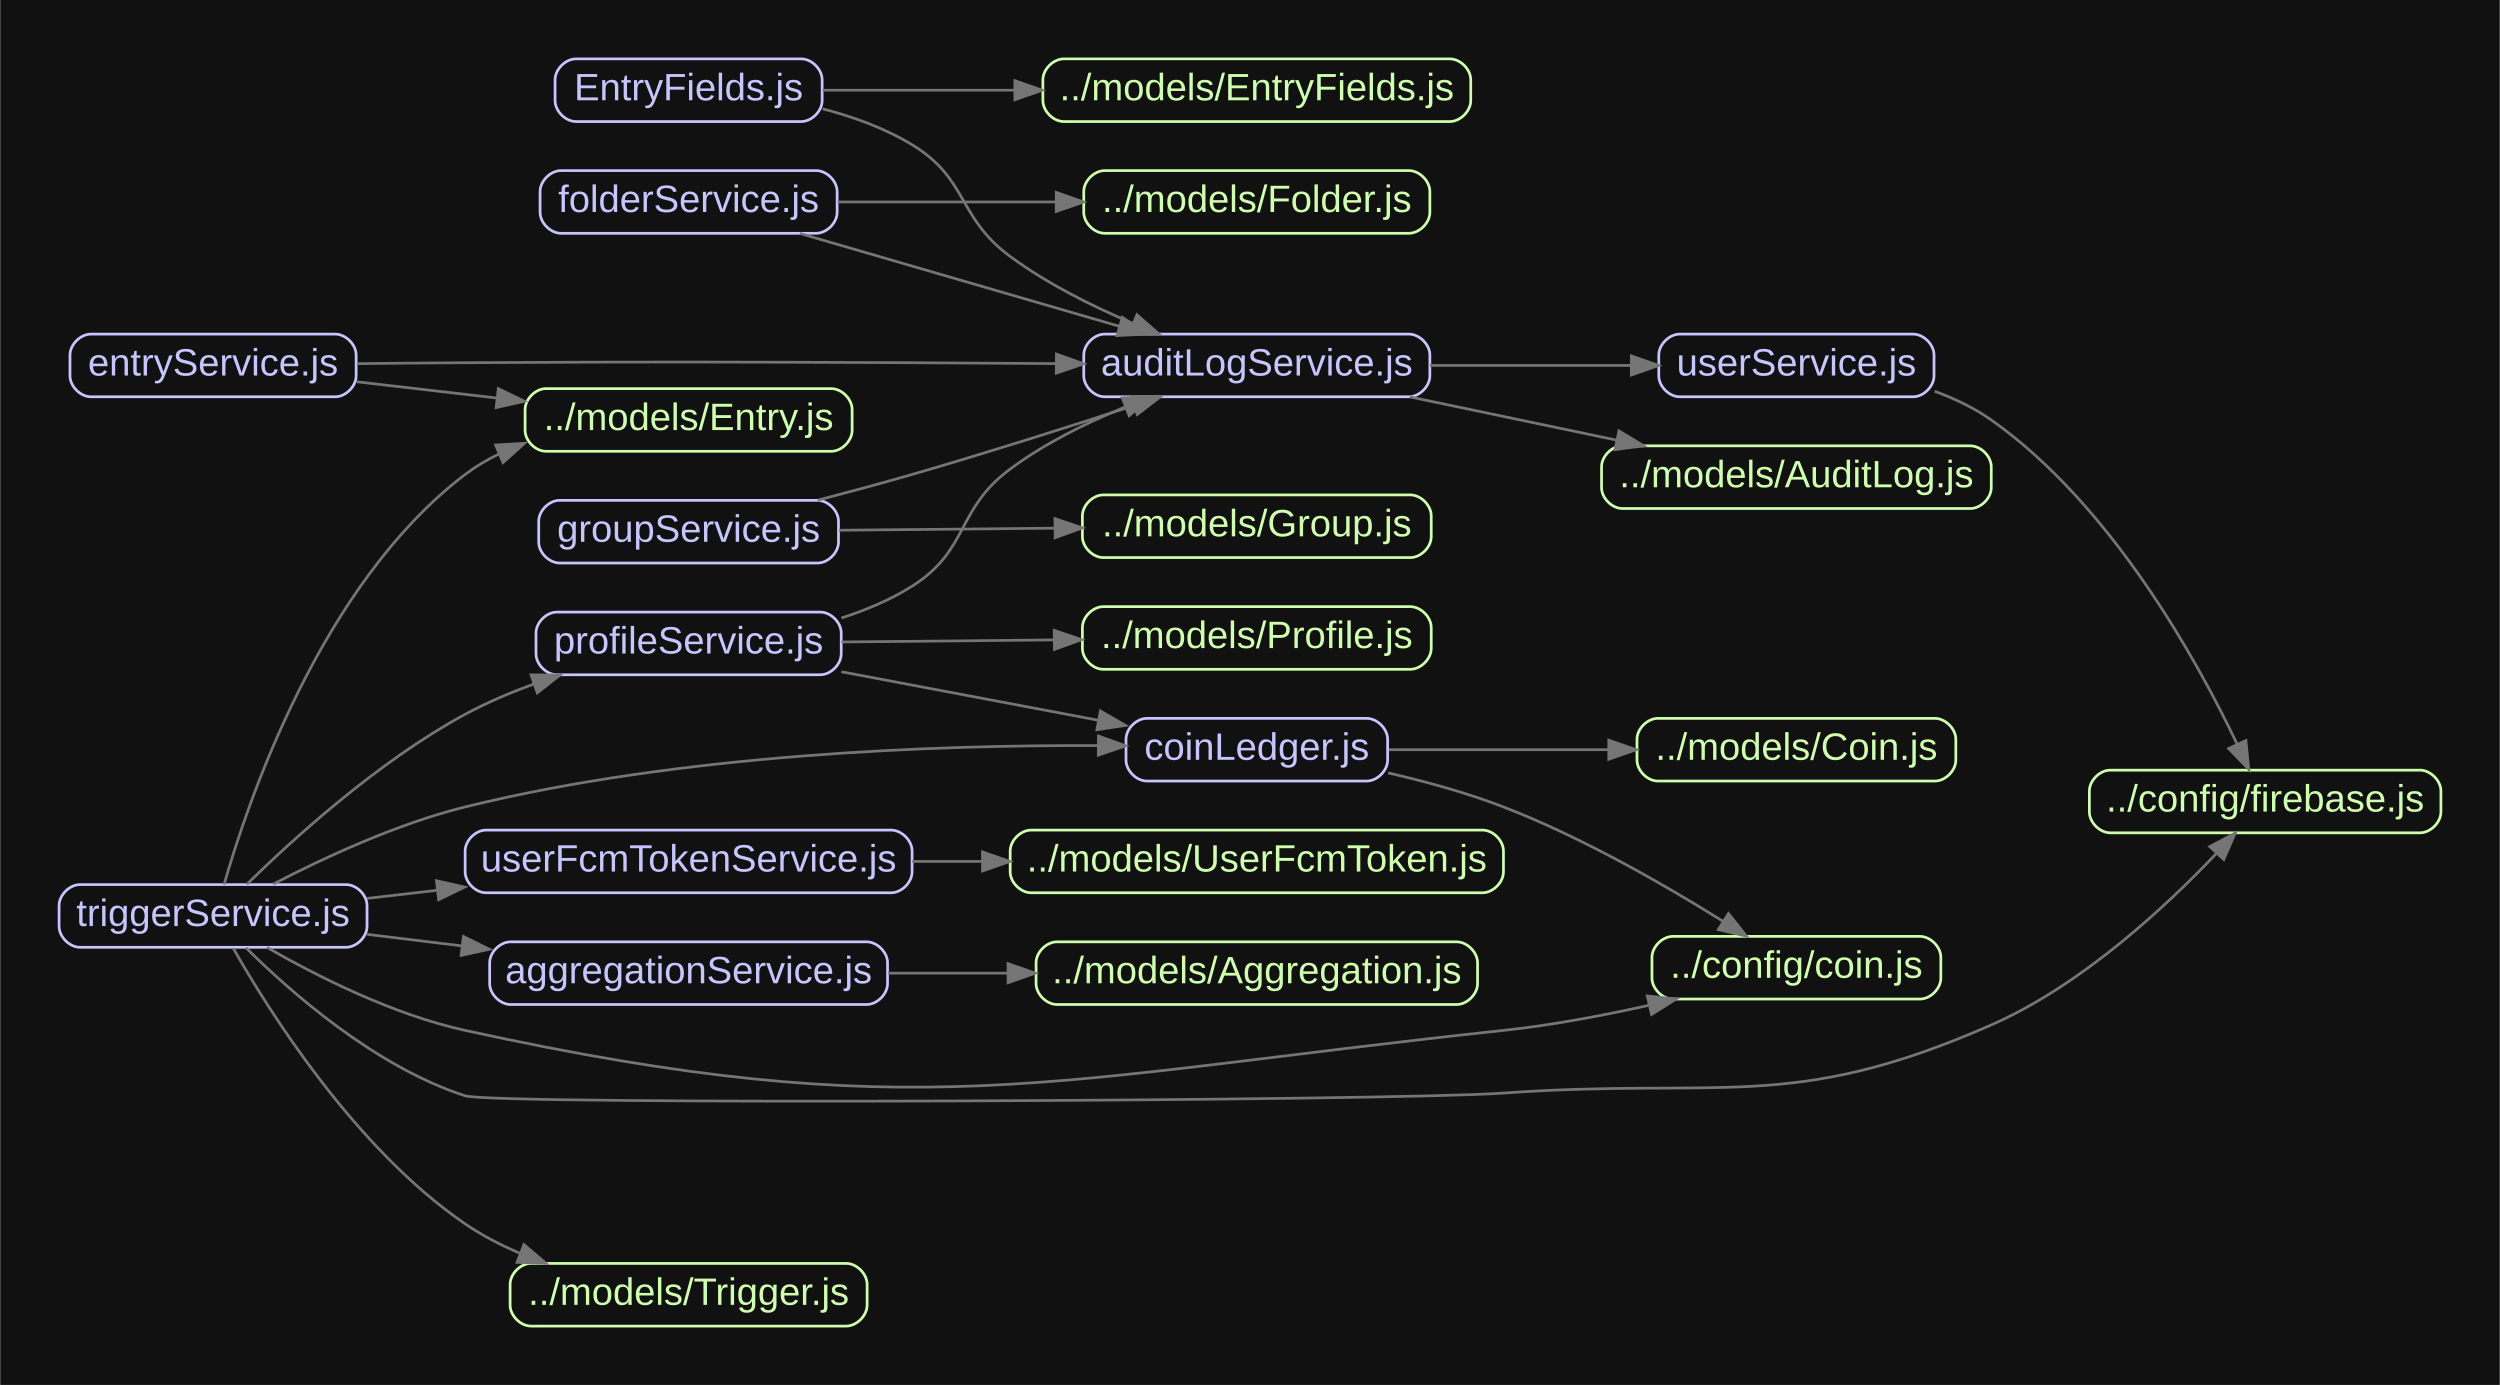
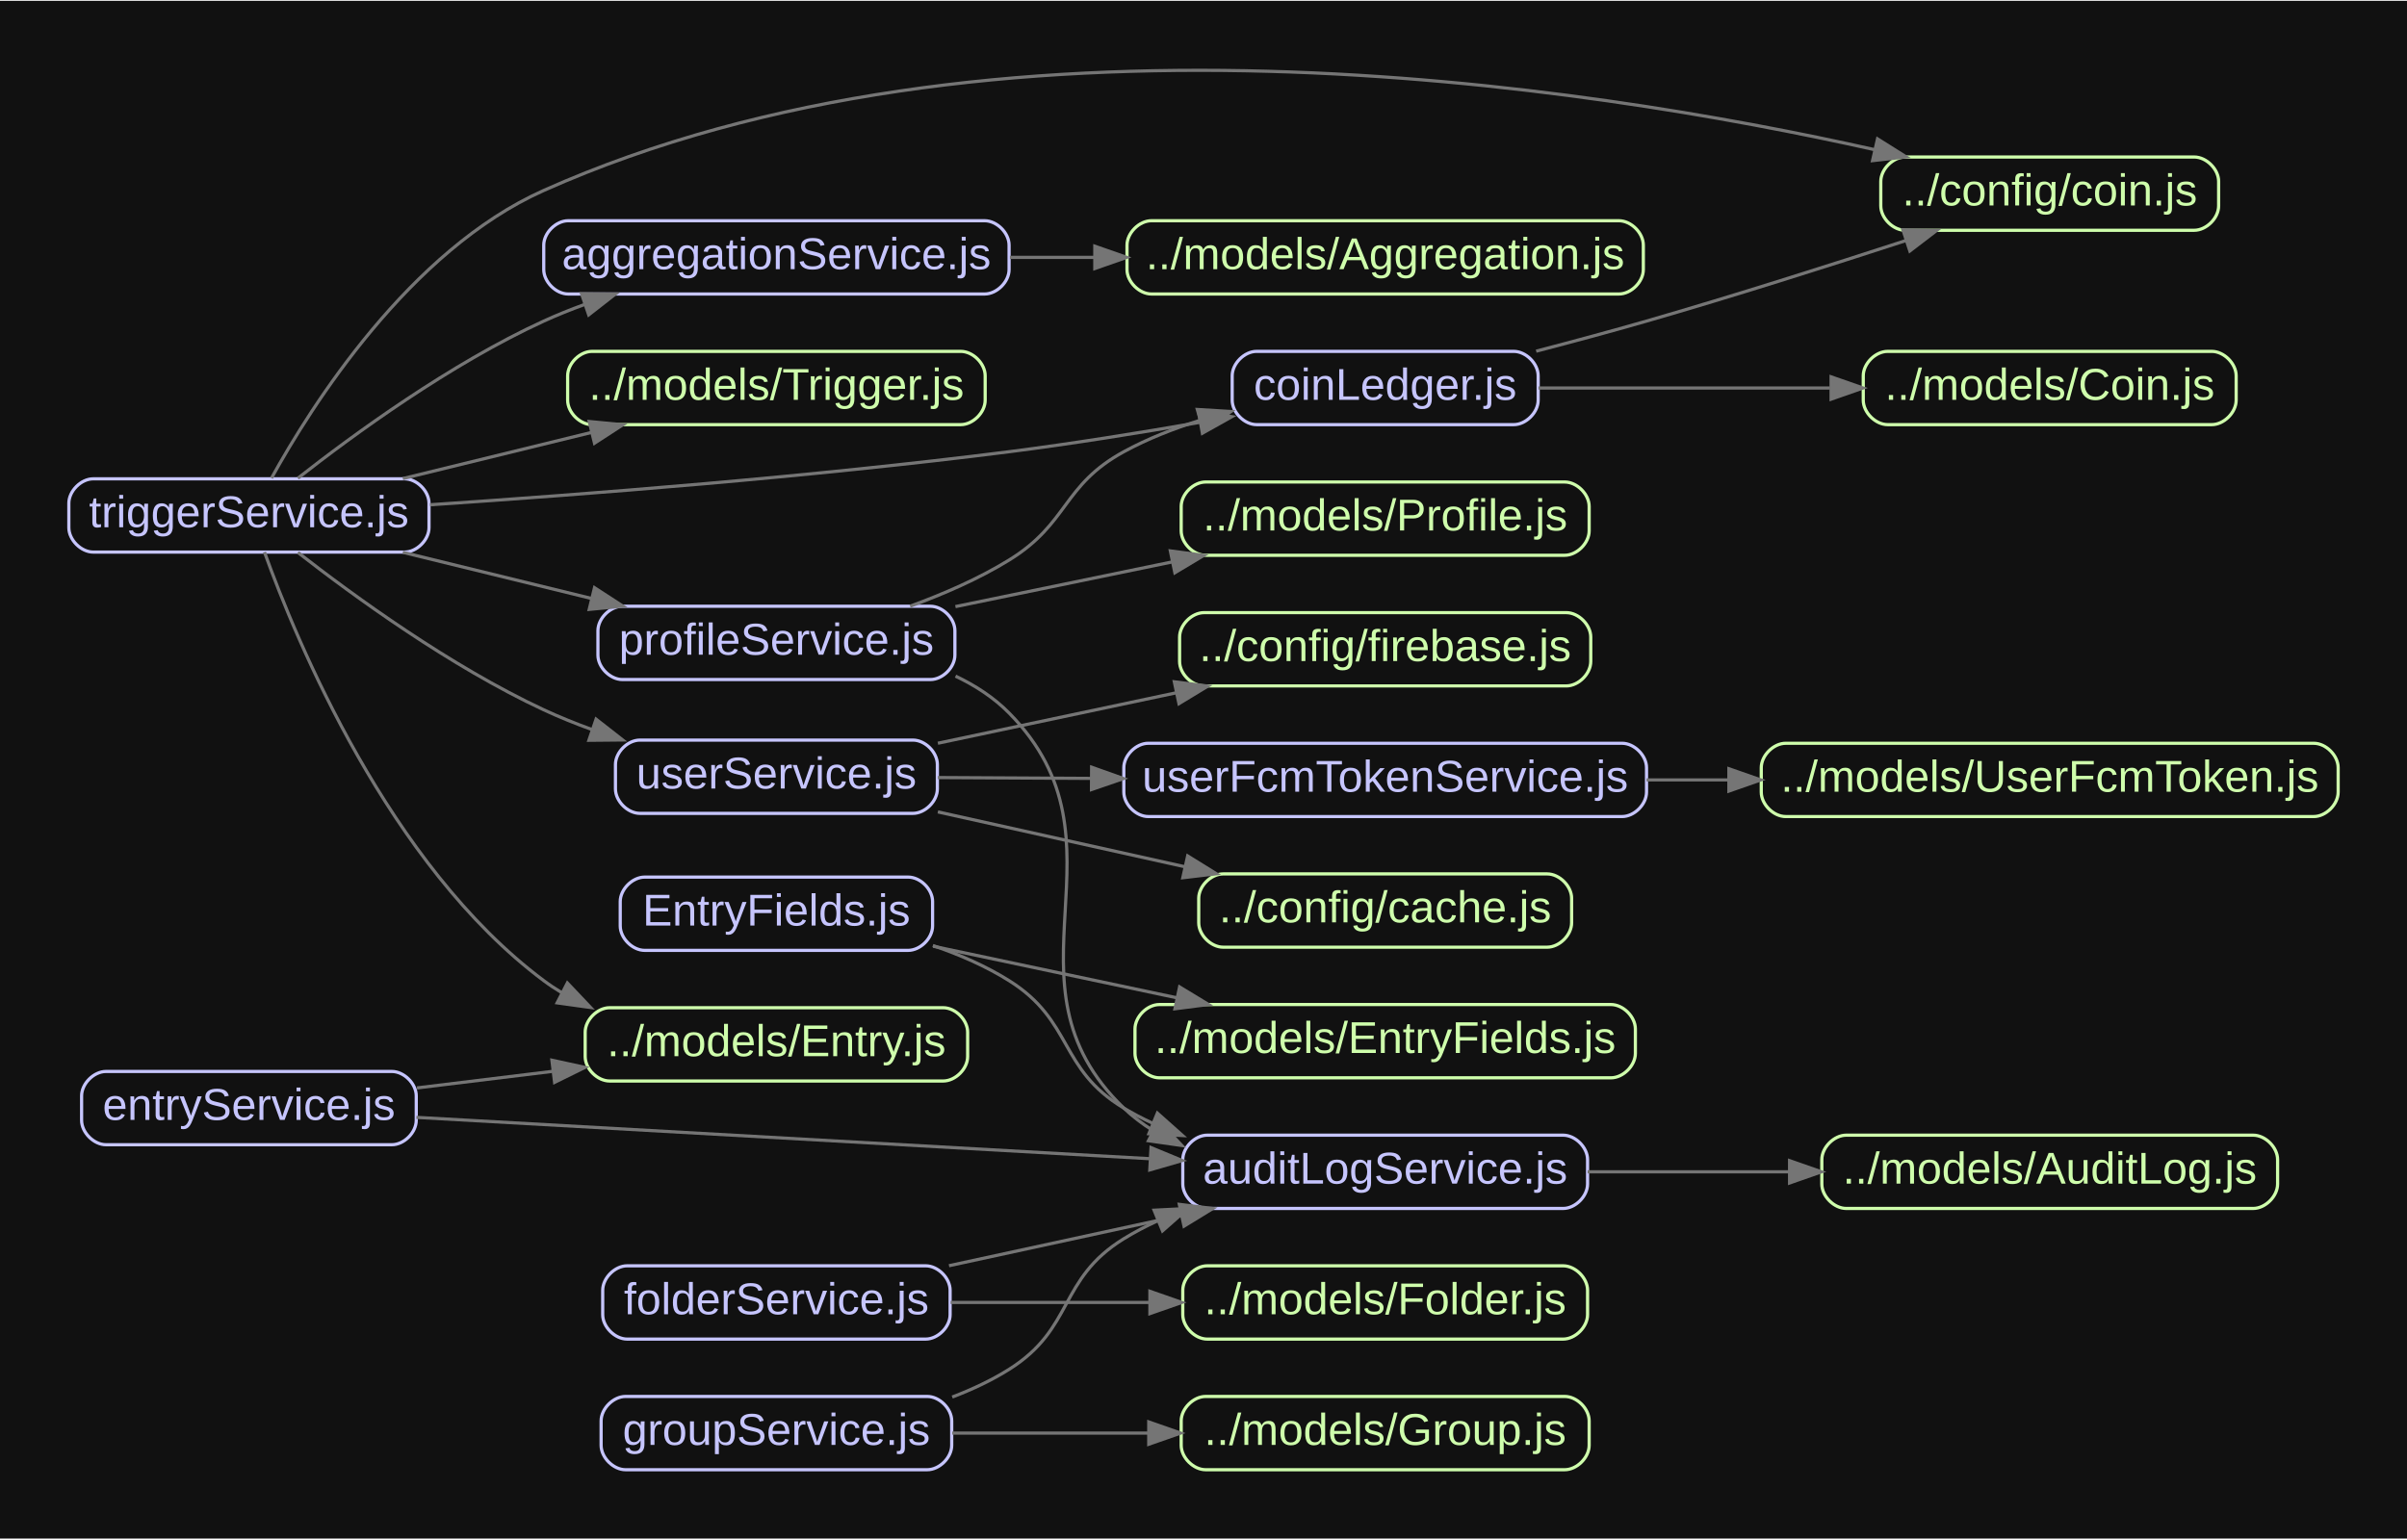
- <svg xmlns="http://www.w3.org/2000/svg" width="917pt" height="508pt" viewBox="0.00 0.00 917.20 508.20">
-   <g id="graph0" class="graph" transform="scale(1 1) rotate(0) translate(21.6 486.6)">
-     <polygon fill="#111111" stroke="transparent" points="-21.6,21.6 -21.6,-486.6 895.6,-486.6 895.6,21.6 -21.6,21.6" />
+ <svg xmlns="http://www.w3.org/2000/svg" width="755pt" height="483pt" viewBox="0.00 0.00 755.20 482.62">
+   <g id="graph0" class="graph" transform="scale(1 1) rotate(0) translate(21.6 461.02)">
+     <polygon fill="#111111" stroke="transparent" points="-21.6,21.6 -21.6,-461.02 733.6,-461.02 733.6,21.6 -21.6,21.6" />
    <g id="node1" class="node">
-       <path fill="none" stroke="#cfffac" d="M682.83,-143C682.83,-143 592.17,-143 592.17,-143 588.33,-143 584.5,-139.17 584.5,-135.33 584.5,-135.33 584.5,-127.67 584.5,-127.67 584.5,-123.83 588.33,-120 592.17,-120 592.17,-120 682.83,-120 682.83,-120 686.67,-120 690.5,-123.83 690.5,-127.67 690.5,-127.67 690.5,-135.33 690.5,-135.33 690.5,-139.17 686.67,-143 682.83,-143" />
-       <text text-anchor="middle" x="637.5" y="-127.8" font-family="Arial" font-size="14.00" fill="#cfffac">../config/coin.js</text>
+       <path fill="none" stroke="#cfffac" d="M463.83,-187C463.83,-187 362.17,-187 362.17,-187 358.33,-187 354.5,-183.17 354.5,-179.33 354.5,-179.33 354.5,-171.67 354.5,-171.67 354.5,-167.83 358.33,-164 362.17,-164 362.17,-164 463.83,-164 463.83,-164 467.67,-164 471.5,-167.83 471.5,-171.67 471.5,-171.67 471.5,-179.33 471.5,-179.33 471.5,-183.17 467.67,-187 463.83,-187" />
+       <text text-anchor="middle" x="413" y="-171.8" font-family="Arial" font-size="14.00" fill="#cfffac">../config/cache.js</text>
    </g>
    <g id="node2" class="node">
-       <path fill="none" stroke="#cfffac" d="M866.33,-204C866.33,-204 752.67,-204 752.67,-204 748.83,-204 745,-200.17 745,-196.33 745,-196.33 745,-188.67 745,-188.67 745,-184.83 748.83,-181 752.67,-181 752.67,-181 866.33,-181 866.33,-181 870.17,-181 874,-184.83 874,-188.67 874,-188.67 874,-196.33 874,-196.33 874,-200.17 870.17,-204 866.33,-204" />
-       <text text-anchor="middle" x="809.5" y="-188.8" font-family="Arial" font-size="14.00" fill="#cfffac">../config/firebase.js</text>
+       <path fill="none" stroke="#cfffac" d="M666.83,-412C666.83,-412 576.17,-412 576.17,-412 572.33,-412 568.5,-408.17 568.5,-404.33 568.5,-404.33 568.5,-396.67 568.5,-396.67 568.5,-392.83 572.33,-389 576.17,-389 576.17,-389 666.83,-389 666.83,-389 670.67,-389 674.5,-392.83 674.5,-396.67 674.5,-396.67 674.5,-404.33 674.5,-404.33 674.5,-408.17 670.67,-412 666.83,-412" />
+       <text text-anchor="middle" x="621.5" y="-396.8" font-family="Arial" font-size="14.00" fill="#cfffac">../config/coin.js</text>
    </g>
    <g id="node3" class="node">
-       <path fill="none" stroke="#cfffac" d="M512.83,-141C512.83,-141 366.17,-141 366.17,-141 362.33,-141 358.5,-137.17 358.5,-133.33 358.5,-133.33 358.5,-125.67 358.5,-125.67 358.5,-121.83 362.33,-118 366.17,-118 366.17,-118 512.83,-118 512.83,-118 516.67,-118 520.5,-121.83 520.5,-125.67 520.5,-125.67 520.5,-133.33 520.5,-133.33 520.5,-137.17 516.67,-141 512.83,-141" />
-       <text text-anchor="middle" x="439.5" y="-125.8" font-family="Arial" font-size="14.00" fill="#cfffac">../models/Aggregation.js</text>
+       <path fill="none" stroke="#cfffac" d="M469.83,-269C469.83,-269 356.17,-269 356.17,-269 352.33,-269 348.5,-265.17 348.5,-261.33 348.5,-261.33 348.5,-253.67 348.5,-253.67 348.5,-249.83 352.33,-246 356.17,-246 356.17,-246 469.83,-246 469.83,-246 473.67,-246 477.5,-249.83 477.5,-253.67 477.5,-253.67 477.5,-261.33 477.5,-261.33 477.5,-265.17 473.67,-269 469.83,-269" />
+       <text text-anchor="middle" x="413" y="-253.8" font-family="Arial" font-size="14.00" fill="#cfffac">../config/firebase.js</text>
    </g>
    <g id="node4" class="node">
-       <path fill="none" stroke="#cfffac" d="M701.33,-323C701.33,-323 573.67,-323 573.67,-323 569.83,-323 566,-319.17 566,-315.33 566,-315.33 566,-307.67 566,-307.67 566,-303.83 569.83,-300 573.67,-300 573.67,-300 701.33,-300 701.33,-300 705.17,-300 709,-303.83 709,-307.67 709,-307.67 709,-315.33 709,-315.33 709,-319.17 705.17,-323 701.33,-323" />
-       <text text-anchor="middle" x="637.5" y="-307.8" font-family="Arial" font-size="14.00" fill="#cfffac">../models/AuditLog.js</text>
+       <path fill="none" stroke="#cfffac" d="M486.33,-392C486.33,-392 339.67,-392 339.67,-392 335.83,-392 332,-388.17 332,-384.33 332,-384.33 332,-376.67 332,-376.67 332,-372.83 335.83,-369 339.67,-369 339.67,-369 486.33,-369 486.33,-369 490.17,-369 494,-372.83 494,-376.67 494,-376.67 494,-384.33 494,-384.33 494,-388.17 490.17,-392 486.33,-392" />
+       <text text-anchor="middle" x="413" y="-376.8" font-family="Arial" font-size="14.00" fill="#cfffac">../models/Aggregation.js</text>
    </g>
    <g id="node5" class="node">
-       <path fill="none" stroke="#cfffac" d="M688.33,-223C688.33,-223 586.67,-223 586.67,-223 582.83,-223 579,-219.17 579,-215.33 579,-215.33 579,-207.67 579,-207.67 579,-203.83 582.83,-200 586.67,-200 586.67,-200 688.33,-200 688.33,-200 692.17,-200 696,-203.83 696,-207.67 696,-207.67 696,-215.33 696,-215.33 696,-219.17 692.17,-223 688.33,-223" />
-       <text text-anchor="middle" x="637.5" y="-207.8" font-family="Arial" font-size="14.00" fill="#cfffac">../models/Coin.js</text>
+       <path fill="none" stroke="#cfffac" d="M685.33,-105C685.33,-105 557.67,-105 557.67,-105 553.83,-105 550,-101.17 550,-97.33 550,-97.33 550,-89.67 550,-89.67 550,-85.83 553.83,-82 557.67,-82 557.67,-82 685.33,-82 685.33,-82 689.17,-82 693,-85.83 693,-89.67 693,-89.67 693,-97.33 693,-97.33 693,-101.17 689.17,-105 685.33,-105" />
+       <text text-anchor="middle" x="621.5" y="-89.8" font-family="Arial" font-size="14.00" fill="#cfffac">../models/AuditLog.js</text>
    </g>
    <g id="node6" class="node">
-       <path fill="none" stroke="#cfffac" d="M283.33,-344C283.33,-344 178.67,-344 178.67,-344 174.83,-344 171,-340.17 171,-336.33 171,-336.33 171,-328.67 171,-328.67 171,-324.83 174.83,-321 178.67,-321 178.67,-321 283.33,-321 283.33,-321 287.17,-321 291,-324.83 291,-328.67 291,-328.67 291,-336.33 291,-336.33 291,-340.17 287.17,-344 283.33,-344" />
-       <text text-anchor="middle" x="231" y="-328.8" font-family="Arial" font-size="14.00" fill="#cfffac">../models/Entry.js</text>
+       <path fill="none" stroke="#cfffac" d="M672.33,-351C672.33,-351 570.67,-351 570.67,-351 566.83,-351 563,-347.17 563,-343.33 563,-343.33 563,-335.67 563,-335.67 563,-331.83 566.83,-328 570.67,-328 570.67,-328 672.33,-328 672.33,-328 676.17,-328 680,-331.83 680,-335.67 680,-335.67 680,-343.33 680,-343.33 680,-347.17 676.17,-351 672.33,-351" />
+       <text text-anchor="middle" x="621.5" y="-335.8" font-family="Arial" font-size="14.00" fill="#cfffac">../models/Coin.js</text>
    </g>
    <g id="node7" class="node">
-       <path fill="none" stroke="#cfffac" d="M510.33,-465C510.33,-465 368.67,-465 368.67,-465 364.83,-465 361,-461.17 361,-457.33 361,-457.33 361,-449.67 361,-449.67 361,-445.83 364.83,-442 368.67,-442 368.67,-442 510.33,-442 510.33,-442 514.17,-442 518,-445.83 518,-449.67 518,-449.67 518,-457.33 518,-457.33 518,-461.17 514.17,-465 510.33,-465" />
-       <text text-anchor="middle" x="439.5" y="-449.8" font-family="Arial" font-size="14.00" fill="#cfffac">../models/EntryFields.js</text>
+       <path fill="none" stroke="#cfffac" d="M274.33,-145C274.33,-145 169.67,-145 169.67,-145 165.83,-145 162,-141.17 162,-137.33 162,-137.33 162,-129.67 162,-129.67 162,-125.83 165.83,-122 169.67,-122 169.67,-122 274.33,-122 274.33,-122 278.17,-122 282,-125.83 282,-129.67 282,-129.67 282,-137.33 282,-137.33 282,-141.17 278.17,-145 274.33,-145" />
+       <text text-anchor="middle" x="222" y="-129.8" font-family="Arial" font-size="14.00" fill="#cfffac">../models/Entry.js</text>
    </g>
    <g id="node8" class="node">
-       <path fill="none" stroke="#cfffac" d="M495.33,-424C495.33,-424 383.67,-424 383.67,-424 379.83,-424 376,-420.17 376,-416.33 376,-416.33 376,-408.67 376,-408.67 376,-404.83 379.83,-401 383.67,-401 383.67,-401 495.33,-401 495.33,-401 499.17,-401 503,-404.83 503,-408.67 503,-408.67 503,-416.33 503,-416.33 503,-420.17 499.17,-424 495.33,-424" />
-       <text text-anchor="middle" x="439.5" y="-408.8" font-family="Arial" font-size="14.00" fill="#cfffac">../models/Folder.js</text>
+       <path fill="none" stroke="#cfffac" d="M483.83,-146C483.83,-146 342.17,-146 342.17,-146 338.33,-146 334.5,-142.17 334.5,-138.33 334.5,-138.33 334.5,-130.67 334.5,-130.67 334.5,-126.83 338.33,-123 342.17,-123 342.17,-123 483.83,-123 483.83,-123 487.67,-123 491.5,-126.83 491.5,-130.67 491.5,-130.67 491.5,-138.33 491.5,-138.33 491.5,-142.17 487.67,-146 483.83,-146" />
+       <text text-anchor="middle" x="413" y="-130.8" font-family="Arial" font-size="14.00" fill="#cfffac">../models/EntryFields.js</text>
    </g>
    <g id="node9" class="node">
-       <path fill="none" stroke="#cfffac" d="M495.83,-305C495.83,-305 383.17,-305 383.17,-305 379.33,-305 375.5,-301.17 375.5,-297.33 375.5,-297.33 375.5,-289.67 375.5,-289.67 375.5,-285.83 379.33,-282 383.17,-282 383.17,-282 495.83,-282 495.83,-282 499.67,-282 503.5,-285.83 503.5,-289.67 503.5,-289.67 503.5,-297.33 503.5,-297.33 503.5,-301.17 499.67,-305 495.83,-305" />
-       <text text-anchor="middle" x="439.5" y="-289.8" font-family="Arial" font-size="14.00" fill="#cfffac">../models/Group.js</text>
+       <path fill="none" stroke="#cfffac" d="M468.83,-64C468.83,-64 357.17,-64 357.17,-64 353.33,-64 349.5,-60.17 349.5,-56.33 349.5,-56.33 349.5,-48.67 349.5,-48.67 349.5,-44.83 353.33,-41 357.17,-41 357.17,-41 468.83,-41 468.83,-41 472.67,-41 476.5,-44.83 476.5,-48.67 476.5,-48.67 476.5,-56.33 476.5,-56.33 476.5,-60.17 472.67,-64 468.83,-64" />
+       <text text-anchor="middle" x="413" y="-48.8" font-family="Arial" font-size="14.00" fill="#cfffac">../models/Folder.js</text>
    </g>
    <g id="node10" class="node">
-       <path fill="none" stroke="#cfffac" d="M495.83,-264C495.83,-264 383.17,-264 383.17,-264 379.33,-264 375.5,-260.17 375.5,-256.33 375.5,-256.33 375.5,-248.67 375.5,-248.67 375.5,-244.83 379.33,-241 383.17,-241 383.17,-241 495.83,-241 495.83,-241 499.67,-241 503.5,-244.83 503.5,-248.67 503.5,-248.67 503.5,-256.33 503.5,-256.33 503.5,-260.17 499.67,-264 495.83,-264" />
-       <text text-anchor="middle" x="439.5" y="-248.8" font-family="Arial" font-size="14.00" fill="#cfffac">../models/Profile.js</text>
+       <path fill="none" stroke="#cfffac" d="M469.33,-23C469.33,-23 356.67,-23 356.67,-23 352.83,-23 349,-19.17 349,-15.33 349,-15.33 349,-7.67 349,-7.67 349,-3.83 352.83,0 356.67,0 356.67,0 469.33,0 469.33,0 473.17,0 477,-3.83 477,-7.67 477,-7.67 477,-15.33 477,-15.33 477,-19.17 473.17,-23 469.33,-23" />
+       <text text-anchor="middle" x="413" y="-7.8" font-family="Arial" font-size="14.00" fill="#cfffac">../models/Group.js</text>
    </g>
    <g id="node11" class="node">
-       <path fill="none" stroke="#cfffac" d="M288.83,-23C288.83,-23 173.17,-23 173.17,-23 169.33,-23 165.5,-19.17 165.5,-15.33 165.5,-15.33 165.5,-7.67 165.5,-7.67 165.5,-3.83 169.33,0 173.17,0 173.17,0 288.83,0 288.83,0 292.67,0 296.5,-3.83 296.5,-7.67 296.5,-7.67 296.5,-15.33 296.5,-15.33 296.5,-19.17 292.67,-23 288.83,-23" />
-       <text text-anchor="middle" x="231" y="-7.8" font-family="Arial" font-size="14.00" fill="#cfffac">../models/Trigger.js</text>
+       <path fill="none" stroke="#cfffac" d="M469.33,-310C469.33,-310 356.67,-310 356.67,-310 352.83,-310 349,-306.17 349,-302.33 349,-302.33 349,-294.67 349,-294.67 349,-290.83 352.83,-287 356.67,-287 356.67,-287 469.33,-287 469.33,-287 473.17,-287 477,-290.83 477,-294.67 477,-294.67 477,-302.33 477,-302.33 477,-306.17 473.17,-310 469.33,-310" />
+       <text text-anchor="middle" x="413" y="-294.8" font-family="Arial" font-size="14.00" fill="#cfffac">../models/Profile.js</text>
    </g>
    <g id="node12" class="node">
-       <path fill="none" stroke="#cfffac" d="M522.33,-182C522.33,-182 356.67,-182 356.67,-182 352.83,-182 349,-178.17 349,-174.33 349,-174.33 349,-166.67 349,-166.67 349,-162.83 352.83,-159 356.67,-159 356.67,-159 522.33,-159 522.33,-159 526.17,-159 530,-162.83 530,-166.67 530,-166.67 530,-174.33 530,-174.33 530,-178.17 526.17,-182 522.33,-182" />
-       <text text-anchor="middle" x="439.5" y="-166.8" font-family="Arial" font-size="14.00" fill="#cfffac">../models/UserFcmToken.js</text>
+       <path fill="none" stroke="#cfffac" d="M279.83,-351C279.83,-351 164.17,-351 164.17,-351 160.33,-351 156.5,-347.17 156.5,-343.33 156.5,-343.33 156.5,-335.67 156.5,-335.67 156.5,-331.83 160.33,-328 164.17,-328 164.17,-328 279.83,-328 279.83,-328 283.67,-328 287.5,-331.83 287.5,-335.67 287.5,-335.67 287.5,-343.33 287.5,-343.33 287.5,-347.17 283.67,-351 279.83,-351" />
+       <text text-anchor="middle" x="222" y="-335.8" font-family="Arial" font-size="14.00" fill="#cfffac">../models/Trigger.js</text>
    </g>
    <g id="node13" class="node">
-       <path fill="none" stroke="#c6c5fe" d="M272.33,-465C272.33,-465 189.67,-465 189.67,-465 185.83,-465 182,-461.17 182,-457.33 182,-457.33 182,-449.67 182,-449.67 182,-445.83 185.83,-442 189.67,-442 189.67,-442 272.33,-442 272.33,-442 276.17,-442 280,-445.83 280,-449.67 280,-449.67 280,-457.33 280,-457.33 280,-461.17 276.17,-465 272.33,-465" />
-       <text text-anchor="middle" x="231" y="-449.8" font-family="Arial" font-size="14.00" fill="#c6c5fe">EntryFields.js</text>
+       <path fill="none" stroke="#cfffac" d="M704.33,-228C704.33,-228 538.67,-228 538.67,-228 534.83,-228 531,-224.17 531,-220.33 531,-220.33 531,-212.67 531,-212.67 531,-208.83 534.83,-205 538.67,-205 538.67,-205 704.33,-205 704.33,-205 708.17,-205 712,-208.83 712,-212.67 712,-212.67 712,-220.33 712,-220.33 712,-224.17 708.17,-228 704.33,-228" />
+       <text text-anchor="middle" x="621.5" y="-212.8" font-family="Arial" font-size="14.00" fill="#cfffac">../models/UserFcmToken.js</text>
+     </g>
+     <g id="node14" class="node">
+       <path fill="none" stroke="#c6c5fe" d="M263.33,-186C263.33,-186 180.67,-186 180.67,-186 176.83,-186 173,-182.17 173,-178.33 173,-178.33 173,-170.67 173,-170.67 173,-166.83 176.83,-163 180.67,-163 180.67,-163 263.33,-163 263.33,-163 267.17,-163 271,-166.83 271,-170.67 271,-170.67 271,-178.33 271,-178.33 271,-182.17 267.17,-186 263.33,-186" />
+       <text text-anchor="middle" x="222" y="-170.8" font-family="Arial" font-size="14.00" fill="#c6c5fe">EntryFields.js</text>
    </g>
    <g id="edge1" class="edge">
-       <path fill="none" stroke="#757575" d="M280.15,-453.5C301.11,-453.5 326.36,-453.5 350.47,-453.5" />
-       <polygon fill="#757575" stroke="#757575" points="350.72,-457 360.72,-453.5 350.72,-450 350.72,-457" />
-     </g>
-     <g id="node14" class="node">
-       <path fill="none" stroke="#c6c5fe" d="M495.33,-364C495.33,-364 383.67,-364 383.67,-364 379.83,-364 376,-360.17 376,-356.33 376,-356.33 376,-348.67 376,-348.67 376,-344.83 379.83,-341 383.67,-341 383.67,-341 495.33,-341 495.33,-341 499.17,-341 503,-344.83 503,-348.67 503,-348.67 503,-356.33 503,-356.33 503,-360.17 499.17,-364 495.33,-364" />
-       <text text-anchor="middle" x="439.5" y="-348.8" font-family="Arial" font-size="14.00" fill="#c6c5fe">auditLogService.js</text>
+       <path fill="none" stroke="#757575" d="M271.18,-164.3C294.45,-159.38 322.7,-153.4 347.77,-148.09" />
+       <polygon fill="#757575" stroke="#757575" points="348.5,-151.52 357.56,-146.02 347.05,-144.67 348.5,-151.52" />
+     </g>
+     <g id="node15" class="node">
+       <path fill="none" stroke="#c6c5fe" d="M468.83,-105C468.83,-105 357.17,-105 357.17,-105 353.33,-105 349.5,-101.17 349.5,-97.33 349.5,-97.33 349.5,-89.67 349.5,-89.67 349.5,-85.83 353.33,-82 357.17,-82 357.17,-82 468.83,-82 468.83,-82 472.67,-82 476.5,-85.83 476.5,-89.67 476.5,-89.67 476.5,-97.33 476.5,-97.33 476.5,-101.17 472.67,-105 468.83,-105" />
+       <text text-anchor="middle" x="413" y="-89.8" font-family="Arial" font-size="14.00" fill="#c6c5fe">auditLogService.js</text>
    </g>
    <g id="edge2" class="edge">
-       <path fill="none" stroke="#757575" d="M280.17,-446.67C291.47,-443.73 303.1,-439.52 313,-433.5 333.72,-420.9 329.48,-406.89 349,-392.5 362.49,-382.56 378.83,-374.35 393.85,-368.01" />
-       <polygon fill="#757575" stroke="#757575" points="395.52,-371.11 403.48,-364.11 392.9,-364.62 395.52,-371.11" />
+       <path fill="none" stroke="#757575" d="M271.09,-164.52C279.41,-161.68 287.72,-158.07 295,-153.5 315.25,-140.78 310.49,-125.8 331,-113.5 333.86,-111.79 336.86,-110.22 339.95,-108.79" />
+       <polygon fill="#757575" stroke="#757575" points="341.53,-111.92 349.44,-104.88 338.86,-105.45 341.53,-111.92" />
    </g>
    <g id="edge4" class="edge">
-       <path fill="none" stroke="#757575" d="M495.62,-340.97C519.2,-336.04 546.92,-330.24 571.49,-325.1" />
-       <polygon fill="#757575" stroke="#757575" points="572.38,-328.49 581.46,-323.01 570.95,-321.64 572.38,-328.49" />
+       <path fill="none" stroke="#757575" d="M476.52,-93.5C496.41,-93.5 518.71,-93.5 539.7,-93.5" />
+       <polygon fill="#757575" stroke="#757575" points="539.88,-97 549.88,-93.5 539.88,-90 539.88,-97" />
    </g>
    <g id="node16" class="node">
-       <path fill="none" stroke="#c6c5fe" d="M680.33,-364C680.33,-364 594.67,-364 594.67,-364 590.83,-364 587,-360.17 587,-356.33 587,-356.33 587,-348.67 587,-348.67 587,-344.83 590.83,-341 594.67,-341 594.67,-341 680.33,-341 680.33,-341 684.17,-341 688,-344.83 688,-348.67 688,-348.67 688,-356.33 688,-356.33 688,-360.17 684.17,-364 680.33,-364" />
-       <text text-anchor="middle" x="637.5" y="-348.8" font-family="Arial" font-size="14.00" fill="#c6c5fe">userService.js</text>
+       <path fill="none" stroke="#c6c5fe" d="M287.33,-392C287.33,-392 156.67,-392 156.67,-392 152.83,-392 149,-388.17 149,-384.33 149,-384.33 149,-376.67 149,-376.67 149,-372.83 152.83,-369 156.67,-369 156.67,-369 287.33,-369 287.33,-369 291.17,-369 295,-372.83 295,-376.67 295,-376.67 295,-384.33 295,-384.33 295,-388.17 291.17,-392 287.33,-392" />
+       <text text-anchor="middle" x="222" y="-376.8" font-family="Arial" font-size="14.00" fill="#c6c5fe">aggregationService.js</text>
+     </g>
+     <g id="edge3" class="edge">
+       <path fill="none" stroke="#757575" d="M295.26,-380.5C303.97,-380.5 312.94,-380.5 321.87,-380.5" />
+       <polygon fill="#757575" stroke="#757575" points="321.9,-384 331.9,-380.5 321.9,-377 321.9,-384" />
+     </g>
+     <g id="node17" class="node">
+       <path fill="none" stroke="#c6c5fe" d="M453.33,-351C453.33,-351 372.67,-351 372.67,-351 368.83,-351 365,-347.17 365,-343.33 365,-343.33 365,-335.67 365,-335.67 365,-331.83 368.83,-328 372.67,-328 372.67,-328 453.33,-328 453.33,-328 457.17,-328 461,-331.83 461,-335.67 461,-335.67 461,-343.33 461,-343.33 461,-347.17 457.17,-351 453.33,-351" />
+       <text text-anchor="middle" x="413" y="-335.8" font-family="Arial" font-size="14.00" fill="#c6c5fe">coinLedger.js</text>
    </g>
    <g id="edge5" class="edge">
-       <path fill="none" stroke="#757575" d="M503.05,-352.5C526.67,-352.5 553.46,-352.5 576.81,-352.5" />
-       <polygon fill="#757575" stroke="#757575" points="576.93,-356 586.93,-352.5 576.93,-349 576.93,-356" />
-     </g>
-     <g id="node15" class="node">
-       <path fill="none" stroke="#c6c5fe" d="M296.33,-141C296.33,-141 165.67,-141 165.67,-141 161.83,-141 158,-137.17 158,-133.33 158,-133.33 158,-125.67 158,-125.67 158,-121.83 161.83,-118 165.67,-118 165.67,-118 296.33,-118 296.33,-118 300.17,-118 304,-121.83 304,-125.67 304,-125.67 304,-133.33 304,-133.33 304,-137.17 300.17,-141 296.33,-141" />
-       <text text-anchor="middle" x="231" y="-125.8" font-family="Arial" font-size="14.00" fill="#c6c5fe">aggregationService.js</text>
-     </g>
-     <g id="edge3" class="edge">
-       <path fill="none" stroke="#757575" d="M304.22,-129.5C318.4,-129.5 333.43,-129.5 348.12,-129.5" />
-       <polygon fill="#757575" stroke="#757575" points="348.21,-133 358.21,-129.5 348.21,-126 348.21,-133" />
+       <path fill="none" stroke="#757575" d="M460.38,-351.06C471.74,-354.02 483.83,-357.28 495,-360.5 522.23,-368.36 552.5,-377.99 576.5,-385.82" />
+       <polygon fill="#757575" stroke="#757575" points="575.44,-389.16 586.03,-388.95 577.62,-382.51 575.44,-389.16" />
+     </g>
+     <g id="edge6" class="edge">
+       <path fill="none" stroke="#757575" d="M461.12,-339.5C488.16,-339.5 522.59,-339.5 552.53,-339.5" />
+       <polygon fill="#757575" stroke="#757575" points="552.91,-343 562.91,-339.5 552.91,-336 552.91,-343" />
+     </g>
+     <g id="node18" class="node">
+       <path fill="none" stroke="#c6c5fe" d="M101.33,-125C101.33,-125 11.67,-125 11.67,-125 7.83,-125 4,-121.17 4,-117.33 4,-117.33 4,-109.67 4,-109.67 4,-105.83 7.83,-102 11.67,-102 11.67,-102 101.33,-102 101.33,-102 105.17,-102 109,-105.83 109,-109.67 109,-109.67 109,-117.33 109,-117.33 109,-121.17 105.17,-125 101.33,-125" />
+       <text text-anchor="middle" x="56.5" y="-109.8" font-family="Arial" font-size="14.00" fill="#c6c5fe">entryService.js</text>
+     </g>
+     <g id="edge7" class="edge">
+       <path fill="none" stroke="#757575" d="M109.23,-119.83C122.71,-121.48 137.45,-123.28 151.67,-125.02" />
+       <polygon fill="#757575" stroke="#757575" points="151.56,-128.53 161.91,-126.27 152.41,-121.58 151.56,-128.53" />
+     </g>
+     <g id="edge8" class="edge">
+       <path fill="none" stroke="#757575" d="M109.05,-110.59C169.6,-107.18 270.47,-101.48 339.03,-97.62" />
+       <polygon fill="#757575" stroke="#757575" points="339.54,-101.09 349.33,-97.04 339.15,-94.1 339.54,-101.09" />
+     </g>
+     <g id="node19" class="node">
+       <path fill="none" stroke="#c6c5fe" d="M268.83,-64C268.83,-64 175.17,-64 175.17,-64 171.33,-64 167.5,-60.17 167.5,-56.33 167.5,-56.33 167.5,-48.67 167.5,-48.67 167.5,-44.83 171.33,-41 175.17,-41 175.17,-41 268.83,-41 268.83,-41 272.67,-41 276.5,-44.83 276.5,-48.67 276.5,-48.67 276.5,-56.33 276.5,-56.33 276.5,-60.17 272.67,-64 268.83,-64" />
+       <text text-anchor="middle" x="222" y="-48.8" font-family="Arial" font-size="14.00" fill="#c6c5fe">folderService.js</text>
+     </g>
+     <g id="edge9" class="edge">
+       <path fill="none" stroke="#757575" d="M276.65,-52.5C296.07,-52.5 318.33,-52.5 339.12,-52.5" />
+       <polygon fill="#757575" stroke="#757575" points="339.18,-56 349.18,-52.5 339.18,-49 339.18,-56" />
+     </g>
+     <g id="edge10" class="edge">
+       <path fill="none" stroke="#757575" d="M276.15,-64.03C298.79,-68.94 325.38,-74.71 349,-79.83" />
+       <polygon fill="#757575" stroke="#757575" points="348.41,-83.29 358.92,-81.99 349.89,-76.45 348.41,-83.29" />
+     </g>
+     <g id="node20" class="node">
+       <path fill="none" stroke="#c6c5fe" d="M269.33,-23C269.33,-23 174.67,-23 174.67,-23 170.83,-23 167,-19.17 167,-15.33 167,-15.33 167,-7.67 167,-7.67 167,-3.83 170.83,0 174.67,0 174.67,0 269.33,0 269.33,0 273.17,0 277,-3.83 277,-7.67 277,-7.67 277,-15.33 277,-15.33 277,-19.17 273.17,-23 269.33,-23" />
+       <text text-anchor="middle" x="222" y="-7.8" font-family="Arial" font-size="14.00" fill="#c6c5fe">groupService.js</text>
+     </g>
+     <g id="edge11" class="edge">
+       <path fill="none" stroke="#757575" d="M277.16,-11.5C296.29,-11.5 318.13,-11.5 338.59,-11.5" />
+       <polygon fill="#757575" stroke="#757575" points="338.82,-15 348.82,-11.5 338.82,-8 338.82,-15" />
+     </g>
+     <g id="edge12" class="edge">
+       <path fill="none" stroke="#757575" d="M277.16,-22.81C283.41,-25.19 289.51,-28.05 295,-31.5 315.54,-44.39 310.35,-59.78 331,-72.5 334.38,-74.58 337.97,-76.46 341.67,-78.15" />
+       <polygon fill="#757575" stroke="#757575" points="340.5,-81.45 351.08,-81.99 343.14,-74.97 340.5,-81.45" />
+     </g>
+     <g id="node21" class="node">
+       <path fill="none" stroke="#c6c5fe" d="M270.33,-271C270.33,-271 173.67,-271 173.67,-271 169.83,-271 166,-267.17 166,-263.33 166,-263.33 166,-255.67 166,-255.67 166,-251.83 169.83,-248 173.67,-248 173.67,-248 270.33,-248 270.33,-248 274.17,-248 278,-251.83 278,-255.67 278,-255.67 278,-263.33 278,-263.33 278,-267.17 274.17,-271 270.33,-271" />
+       <text text-anchor="middle" x="222" y="-255.8" font-family="Arial" font-size="14.00" fill="#c6c5fe">profileService.js</text>
+     </g>
+     <g id="edge13" class="edge">
+       <path fill="none" stroke="#757575" d="M278.17,-270.89C299.43,-275.27 323.93,-280.33 346.1,-284.9" />
+       <polygon fill="#757575" stroke="#757575" points="345.6,-288.37 356.1,-286.97 347.02,-281.52 345.6,-288.37" />
+     </g>
+     <g id="edge14" class="edge">
+       <path fill="none" stroke="#757575" d="M278.2,-249.07C284.42,-246.12 290.23,-242.34 295,-237.5 335.29,-196.64 289.61,-153.25 331,-113.5 333.78,-110.84 336.85,-108.51 340.12,-106.48" />
+       <polygon fill="#757575" stroke="#757575" points="341.94,-109.47 349.21,-101.76 338.72,-103.26 341.94,-109.47" />
+     </g>
+     <g id="edge15" class="edge">
+       <path fill="none" stroke="#757575" d="M263.96,-271.02C274.47,-274.84 285.49,-279.65 295,-285.5 313.74,-297.03 311.68,-308.96 331,-319.5 338.4,-323.54 346.63,-326.78 354.92,-329.36" />
+       <polygon fill="#757575" stroke="#757575" points="354.06,-332.76 364.63,-332.12 355.97,-326.02 354.06,-332.76" />
+     </g>
+     <g id="node22" class="node">
+       <path fill="none" stroke="#c6c5fe" d="M105.33,-311C105.33,-311 7.67,-311 7.67,-311 3.83,-311 0,-307.17 0,-303.33 0,-303.33 0,-295.67 0,-295.67 0,-291.83 3.83,-288 7.67,-288 7.67,-288 105.33,-288 105.33,-288 109.17,-288 113,-291.83 113,-295.67 113,-295.67 113,-303.33 113,-303.33 113,-307.17 109.17,-311 105.33,-311" />
+       <text text-anchor="middle" x="56.5" y="-295.8" font-family="Arial" font-size="14.00" fill="#c6c5fe">triggerService.js</text>
+     </g>
+     <g id="edge16" class="edge">
+       <path fill="none" stroke="#757575" d="M63.59,-311.24C76.04,-333.81 106.86,-382.69 149,-401.5 288.78,-463.89 475.92,-434.6 566.66,-414.28" />
+       <polygon fill="#757575" stroke="#757575" points="567.48,-417.68 576.45,-412.04 565.92,-410.86 567.48,-417.68" />
+     </g>
+     <g id="edge17" class="edge">
+       <path fill="none" stroke="#757575" d="M61.38,-287.99C71.31,-260.34 100.33,-189.81 149,-153.5 150.82,-152.14 152.72,-150.88 154.69,-149.7" />
+       <polygon fill="#757575" stroke="#757575" points="156.41,-152.76 163.7,-145.07 153.2,-146.53 156.41,-152.76" />
+     </g>
+     <g id="edge18" class="edge">
+       <path fill="none" stroke="#757575" d="M104.79,-311.07C123.26,-315.59 144.61,-320.81 163.92,-325.54" />
+       <polygon fill="#757575" stroke="#757575" points="163.27,-328.98 173.82,-327.96 164.93,-322.18 163.27,-328.98" />
+     </g>
+     <g id="edge19" class="edge">
+       <path fill="none" stroke="#757575" d="M71.86,-311.19C89.19,-324.78 119.66,-347.06 149,-360.5 153.09,-362.37 157.4,-364.11 161.78,-365.7" />
+       <polygon fill="#757575" stroke="#757575" points="160.86,-369.09 171.46,-368.98 163.11,-362.46 160.86,-369.09" />
+     </g>
+     <g id="edge20" class="edge">
+       <path fill="none" stroke="#757575" d="M113.31,-302.85C161.53,-306.07 233.02,-311.61 295,-319.5 314.58,-321.99 335.89,-325.42 354.89,-328.73" />
+       <polygon fill="#757575" stroke="#757575" points="354.43,-332.21 364.89,-330.5 355.65,-325.31 354.43,-332.21" />
+     </g>
+     <g id="edge21" class="edge">
+       <path fill="none" stroke="#757575" d="M104.79,-287.93C123.26,-283.41 144.61,-278.19 163.92,-273.46" />
+       <polygon fill="#757575" stroke="#757575" points="164.93,-276.82 173.82,-271.04 163.27,-270.02 164.93,-276.82" />
+     </g>
+     <g id="node23" class="node">
+       <path fill="none" stroke="#c6c5fe" d="M264.83,-229C264.83,-229 179.17,-229 179.17,-229 175.33,-229 171.5,-225.17 171.5,-221.33 171.5,-221.33 171.5,-213.67 171.5,-213.67 171.5,-209.83 175.33,-206 179.17,-206 179.17,-206 264.83,-206 264.83,-206 268.67,-206 272.5,-209.83 272.5,-213.67 272.5,-213.67 272.5,-221.33 272.5,-221.33 272.5,-225.17 268.67,-229 264.83,-229" />
+       <text text-anchor="middle" x="222" y="-213.8" font-family="Arial" font-size="14.00" fill="#c6c5fe">userService.js</text>
+     </g>
+     <g id="edge22" class="edge">
+       <path fill="none" stroke="#757575" d="M71.89,-287.87C89.24,-274.34 119.75,-252.12 149,-238.5 153.87,-236.23 159.04,-234.15 164.28,-232.25" />
+       <polygon fill="#757575" stroke="#757575" points="165.42,-235.56 173.76,-229.04 163.17,-228.94 165.42,-235.56" />
+     </g>
+     <g id="edge24" class="edge">
+       <path fill="none" stroke="#757575" d="M272.66,-206.46C296.41,-201.19 325.08,-194.82 350.23,-189.23" />
+       <polygon fill="#757575" stroke="#757575" points="351.03,-192.63 360.03,-187.05 349.51,-185.8 351.03,-192.63" />
+     </g>
+     <g id="edge25" class="edge">
+       <path fill="none" stroke="#757575" d="M272.66,-228.01C295.54,-232.85 322.98,-238.66 347.44,-243.84" />
+       <polygon fill="#757575" stroke="#757575" points="346.85,-247.29 357.36,-245.94 348.3,-240.44 346.85,-247.29" />
+     </g>
+     <g id="node24" class="node">
+       <path fill="none" stroke="#c6c5fe" d="M487.33,-228C487.33,-228 338.67,-228 338.67,-228 334.83,-228 331,-224.17 331,-220.33 331,-220.33 331,-212.67 331,-212.67 331,-208.83 334.83,-205 338.67,-205 338.67,-205 487.33,-205 487.33,-205 491.17,-205 495,-208.83 495,-212.67 495,-212.67 495,-220.33 495,-220.33 495,-224.17 491.17,-228 487.33,-228" />
+       <text text-anchor="middle" x="413" y="-212.8" font-family="Arial" font-size="14.00" fill="#c6c5fe">userFcmTokenService.js</text>
    </g>
    <g id="edge26" class="edge">
-       <path fill="none" stroke="#757575" d="M688.23,-343.02C695.58,-340.34 702.76,-336.9 709,-332.5 752.99,-301.45 784.43,-244.54 799.14,-213.71" />
-       <polygon fill="#757575" stroke="#757575" points="802.45,-214.87 803.48,-204.32 796.1,-211.93 802.45,-214.87" />
-     </g>
-     <g id="node17" class="node">
-       <path fill="none" stroke="#c6c5fe" d="M479.83,-223C479.83,-223 399.17,-223 399.17,-223 395.33,-223 391.5,-219.17 391.5,-215.33 391.5,-215.33 391.5,-207.67 391.5,-207.67 391.5,-203.83 395.33,-200 399.17,-200 399.17,-200 479.83,-200 479.83,-200 483.67,-200 487.5,-203.83 487.5,-207.67 487.5,-207.67 487.5,-215.33 487.5,-215.33 487.5,-219.17 483.67,-223 479.83,-223" />
-       <text text-anchor="middle" x="439.5" y="-207.8" font-family="Arial" font-size="14.00" fill="#c6c5fe">coinLedger.js</text>
-     </g>
-     <g id="edge6" class="edge">
-       <path fill="none" stroke="#757575" d="M487.69,-202.98C501.56,-199.8 516.6,-195.67 530,-190.5 558.86,-179.37 589.53,-161.68 610.5,-148.57" />
-       <polygon fill="#757575" stroke="#757575" points="612.58,-151.4 619.14,-143.09 608.82,-145.49 612.58,-151.4" />
-     </g>
-     <g id="edge7" class="edge">
-       <path fill="none" stroke="#757575" d="M487.95,-211.5C512.16,-211.5 542.04,-211.5 568.64,-211.5" />
-       <polygon fill="#757575" stroke="#757575" points="568.65,-215 578.65,-211.5 568.65,-208 568.65,-215" />
-     </g>
-     <g id="node18" class="node">
-       <path fill="none" stroke="#c6c5fe" d="M101.33,-364C101.33,-364 11.67,-364 11.67,-364 7.83,-364 4,-360.17 4,-356.33 4,-356.33 4,-348.67 4,-348.67 4,-344.83 7.83,-341 11.67,-341 11.67,-341 101.33,-341 101.33,-341 105.17,-341 109,-344.83 109,-348.67 109,-348.67 109,-356.33 109,-356.33 109,-360.17 105.17,-364 101.33,-364" />
-       <text text-anchor="middle" x="56.5" y="-348.8" font-family="Arial" font-size="14.00" fill="#c6c5fe">entryService.js</text>
-     </g>
-     <g id="edge8" class="edge">
-       <path fill="none" stroke="#757575" d="M109.26,-346.5C125.43,-344.62 143.55,-342.52 160.73,-340.53" />
-       <polygon fill="#757575" stroke="#757575" points="161.18,-344 170.71,-339.37 160.38,-337.05 161.18,-344" />
-     </g>
-     <g id="edge9" class="edge">
-       <path fill="none" stroke="#757575" d="M109.28,-353.16C122.25,-353.3 136.13,-353.43 149,-353.5 221.89,-353.9 240.11,-353.79 313,-353.5 330.12,-353.43 348.56,-353.31 365.88,-353.18" />
-       <polygon fill="#757575" stroke="#757575" points="365.97,-356.68 375.94,-353.1 365.91,-349.68 365.97,-356.68" />
-     </g>
-     <g id="node19" class="node">
-       <path fill="none" stroke="#c6c5fe" d="M277.83,-424C277.83,-424 184.17,-424 184.17,-424 180.33,-424 176.5,-420.17 176.5,-416.33 176.5,-416.33 176.5,-408.67 176.5,-408.67 176.5,-404.83 180.33,-401 184.17,-401 184.17,-401 277.83,-401 277.83,-401 281.67,-401 285.5,-404.83 285.5,-408.67 285.5,-408.67 285.5,-416.33 285.5,-416.33 285.5,-420.17 281.67,-424 277.83,-424" />
-       <text text-anchor="middle" x="231" y="-408.8" font-family="Arial" font-size="14.00" fill="#c6c5fe">folderService.js</text>
-     </g>
-     <g id="edge10" class="edge">
-       <path fill="none" stroke="#757575" d="M285.72,-412.5C310.09,-412.5 339.28,-412.5 365.59,-412.5" />
-       <polygon fill="#757575" stroke="#757575" points="365.9,-416 375.9,-412.5 365.9,-409 365.9,-416" />
-     </g>
-     <g id="edge11" class="edge">
-       <path fill="none" stroke="#757575" d="M271.82,-400.93C305.24,-391.22 353.14,-377.3 389.03,-366.87" />
-       <polygon fill="#757575" stroke="#757575" points="390.18,-370.18 398.81,-364.03 388.23,-363.46 390.18,-370.18" />
-     </g>
-     <g id="node20" class="node">
-       <path fill="none" stroke="#c6c5fe" d="M278.33,-303C278.33,-303 183.67,-303 183.67,-303 179.83,-303 176,-299.17 176,-295.33 176,-295.33 176,-287.67 176,-287.67 176,-283.83 179.83,-280 183.67,-280 183.67,-280 278.33,-280 278.33,-280 282.17,-280 286,-283.83 286,-287.67 286,-287.67 286,-295.33 286,-295.33 286,-299.17 282.17,-303 278.33,-303" />
-       <text text-anchor="middle" x="231" y="-287.8" font-family="Arial" font-size="14.00" fill="#c6c5fe">groupService.js</text>
-     </g>
-     <g id="edge12" class="edge">
-       <path fill="none" stroke="#757575" d="M286.26,-292.03C310.41,-292.26 339.23,-292.54 365.26,-292.79" />
-       <polygon fill="#757575" stroke="#757575" points="365.43,-296.29 375.46,-292.89 365.5,-289.29 365.43,-296.29" />
-     </g>
-     <g id="edge13" class="edge">
-       <path fill="none" stroke="#757575" d="M278.38,-303.06C289.74,-306.02 301.83,-309.28 313,-312.5 340.23,-320.36 370.5,-329.99 394.5,-337.82" />
-       <polygon fill="#757575" stroke="#757575" points="393.44,-341.16 404.03,-340.95 395.62,-334.51 393.44,-341.16" />
-     </g>
-     <g id="node21" class="node">
-       <path fill="none" stroke="#c6c5fe" d="M279.33,-262C279.33,-262 182.67,-262 182.67,-262 178.83,-262 175,-258.17 175,-254.33 175,-254.33 175,-246.67 175,-246.67 175,-242.83 178.83,-239 182.67,-239 182.67,-239 279.33,-239 279.33,-239 283.17,-239 287,-242.83 287,-246.67 287,-246.67 287,-254.33 287,-254.33 287,-258.17 283.17,-262 279.33,-262" />
-       <text text-anchor="middle" x="231" y="-246.8" font-family="Arial" font-size="14.00" fill="#c6c5fe">profileService.js</text>
-     </g>
-     <g id="edge14" class="edge">
-       <path fill="none" stroke="#757575" d="M287.07,-251.03C311.01,-251.27 339.41,-251.54 365.11,-251.79" />
-       <polygon fill="#757575" stroke="#757575" points="365.15,-255.29 375.18,-251.89 365.22,-248.29 365.15,-255.29" />
-     </g>
-     <g id="edge15" class="edge">
-       <path fill="none" stroke="#757575" d="M287.08,-259.84C296.15,-262.74 305.14,-266.53 313,-271.5 334.07,-284.82 328.97,-299.66 349,-314.5 361.56,-323.81 376.75,-331.36 391.02,-337.2" />
-       <polygon fill="#757575" stroke="#757575" points="390.12,-340.6 400.71,-340.97 392.66,-334.08 390.12,-340.6" />
-     </g>
-     <g id="edge16" class="edge">
-       <path fill="none" stroke="#757575" d="M287.07,-240.1C316.14,-234.61 351.78,-227.88 381.18,-222.33" />
-       <polygon fill="#757575" stroke="#757575" points="382.12,-225.71 391.29,-220.42 380.82,-218.83 382.12,-225.71" />
-     </g>
-     <g id="node22" class="node">
-       <path fill="none" stroke="#c6c5fe" d="M105.33,-162C105.33,-162 7.67,-162 7.67,-162 3.83,-162 0,-158.17 0,-154.33 0,-154.33 0,-146.67 0,-146.67 0,-142.83 3.83,-139 7.67,-139 7.67,-139 105.33,-139 105.33,-139 109.17,-139 113,-142.83 113,-146.67 113,-146.67 113,-154.33 113,-154.33 113,-158.17 109.17,-162 105.33,-162" />
-       <text text-anchor="middle" x="56.5" y="-146.8" font-family="Arial" font-size="14.00" fill="#c6c5fe">triggerService.js</text>
-     </g>
-     <g id="edge17" class="edge">
-       <path fill="none" stroke="#757575" d="M76.28,-138.95C94.21,-128.64 122.36,-114.32 149,-108.5 314.43,-72.35 361.62,-90.53 530,-108.5 547.45,-110.36 566.23,-113.89 583.09,-117.64" />
-       <polygon fill="#757575" stroke="#757575" points="582.78,-121.16 593.31,-119.99 584.35,-114.34 582.78,-121.16" />
-     </g>
-     <g id="edge18" class="edge">
-       <path fill="none" stroke="#757575" d="M68.57,-138.84C84.55,-122.94 115.82,-95.22 149,-84.5 159.72,-81.04 489.45,-82.59 530,-85.5 610.12,-91.25 635.46,-78.18 709,-110.5 742.32,-125.14 773.45,-154.26 791.74,-173.57" />
-       <polygon fill="#757575" stroke="#757575" points="789.18,-175.95 798.53,-180.92 794.32,-171.2 789.18,-175.95" />
-     </g>
-     <g id="edge19" class="edge">
-       <path fill="none" stroke="#757575" d="M60.54,-162.02C69.05,-191.88 96,-272.26 149,-312.5 152.84,-315.41 157.04,-317.91 161.46,-320.04" />
-       <polygon fill="#757575" stroke="#757575" points="160.19,-323.3 170.76,-323.93 162.89,-316.84 160.19,-323.3" />
-     </g>
-     <g id="edge20" class="edge">
-       <path fill="none" stroke="#757575" d="M63.89,-138.69C76.88,-115.79 108.59,-65.17 149,-37.5 155.12,-33.31 161.95,-29.77 168.98,-26.77" />
-       <polygon fill="#757575" stroke="#757575" points="170.58,-29.91 178.64,-23.03 168.05,-23.38 170.58,-29.91" />
-     </g>
-     <g id="edge21" class="edge">
-       <path fill="none" stroke="#757575" d="M113.03,-143.74C124.08,-142.4 135.89,-140.96 147.62,-139.53" />
-       <polygon fill="#757575" stroke="#757575" points="148.37,-142.96 157.87,-138.28 147.52,-136.01 148.37,-142.96" />
-     </g>
-     <g id="edge22" class="edge">
-       <path fill="none" stroke="#757575" d="M78.59,-162.19C96.68,-171.6 123.75,-184.26 149,-190.5 227.8,-209.97 322.05,-213.26 381.11,-213.01" />
-       <polygon fill="#757575" stroke="#757575" points="381.39,-216.51 391.36,-212.93 381.33,-209.51 381.39,-216.51" />
+       <path fill="none" stroke="#757575" d="M272.66,-217.24C287.42,-217.16 304.08,-217.07 320.62,-216.98" />
+       <polygon fill="#757575" stroke="#757575" points="320.9,-220.48 330.88,-216.93 320.86,-213.48 320.9,-220.48" />
    </g>
    <g id="edge23" class="edge">
-       <path fill="none" stroke="#757575" d="M68.9,-162.11C85.27,-178.19 117,-207.21 149,-224.5 156.84,-228.73 165.48,-232.42 174.1,-235.57" />
-       <polygon fill="#757575" stroke="#757575" points="173.2,-238.96 183.8,-238.91 175.48,-232.34 173.2,-238.96" />
-     </g>
-     <g id="node23" class="node">
-       <path fill="none" stroke="#c6c5fe" d="M305.33,-182C305.33,-182 156.67,-182 156.67,-182 152.83,-182 149,-178.17 149,-174.33 149,-174.33 149,-166.67 149,-166.67 149,-162.83 152.83,-159 156.67,-159 156.67,-159 305.33,-159 305.33,-159 309.17,-159 313,-162.83 313,-166.67 313,-166.67 313,-174.33 313,-174.33 313,-178.17 309.17,-182 305.33,-182" />
-       <text text-anchor="middle" x="231" y="-166.8" font-family="Arial" font-size="14.00" fill="#c6c5fe">userFcmTokenService.js</text>
-     </g>
-     <g id="edge24" class="edge">
-       <path fill="none" stroke="#757575" d="M113.03,-156.94C121.33,-157.9 130.07,-158.91 138.87,-159.93" />
-       <polygon fill="#757575" stroke="#757575" points="138.49,-163.41 148.82,-161.09 139.29,-156.46 138.49,-163.41" />
-     </g>
-     <g id="edge25" class="edge">
-       <path fill="none" stroke="#757575" d="M313.02,-170.5C321.47,-170.5 330.12,-170.5 338.74,-170.5" />
-       <polygon fill="#757575" stroke="#757575" points="338.84,-174 348.84,-170.5 338.84,-167 338.84,-174" />
+       <path fill="none" stroke="#757575" d="M495.02,-216.5C503.47,-216.5 512.12,-216.5 520.74,-216.5" />
+       <polygon fill="#757575" stroke="#757575" points="520.84,-220 530.84,-216.5 520.84,-213 520.84,-220" />
    </g>
  </g>
</svg>
